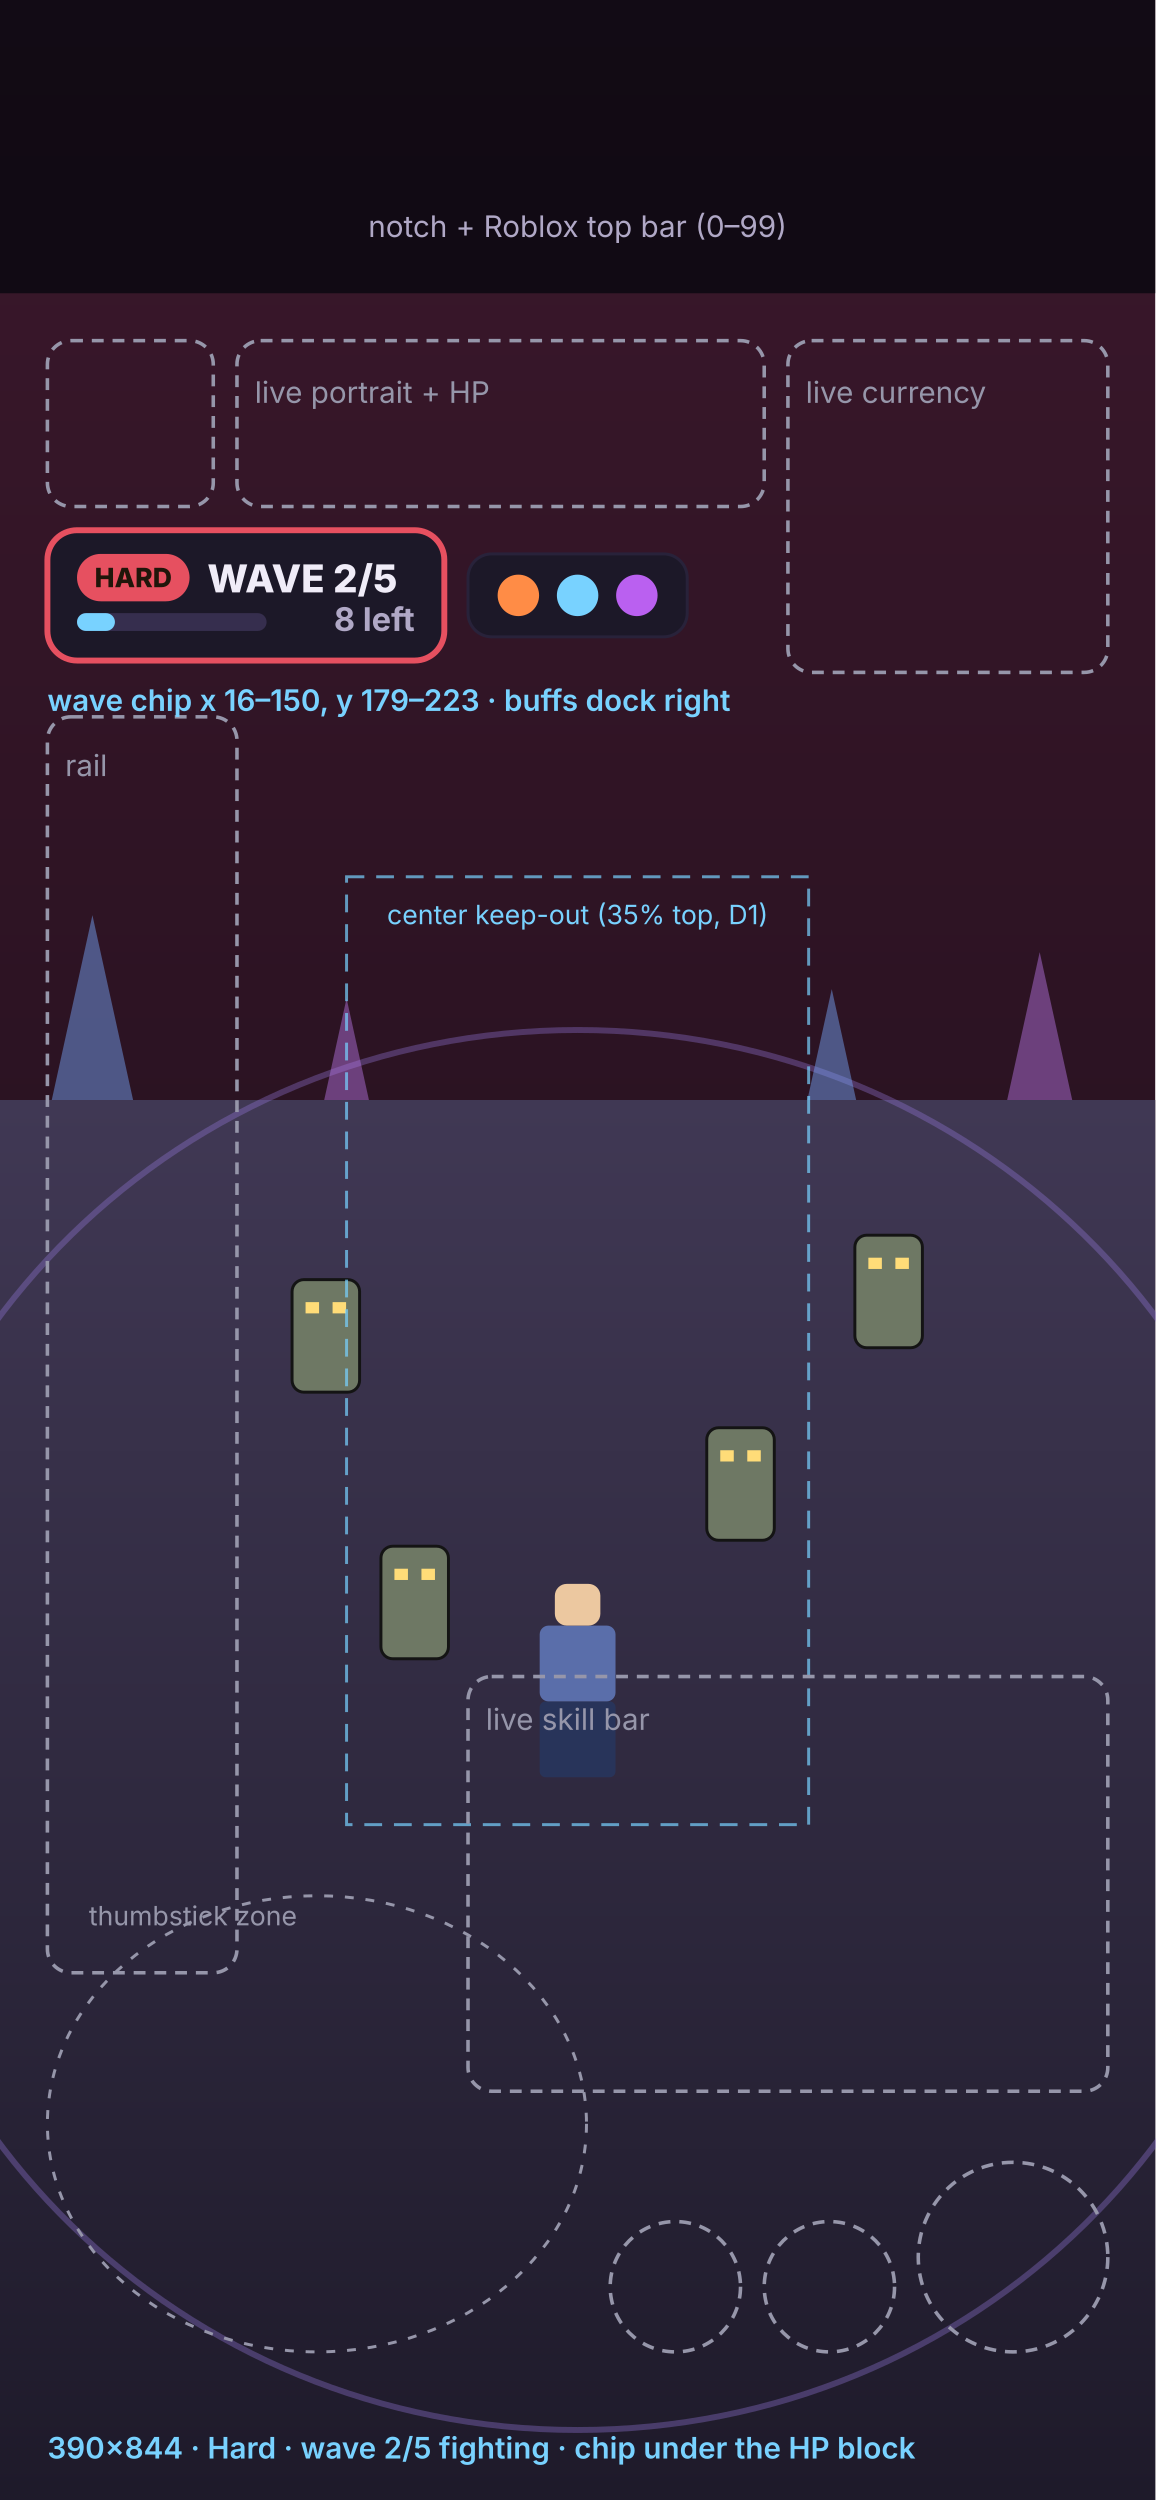
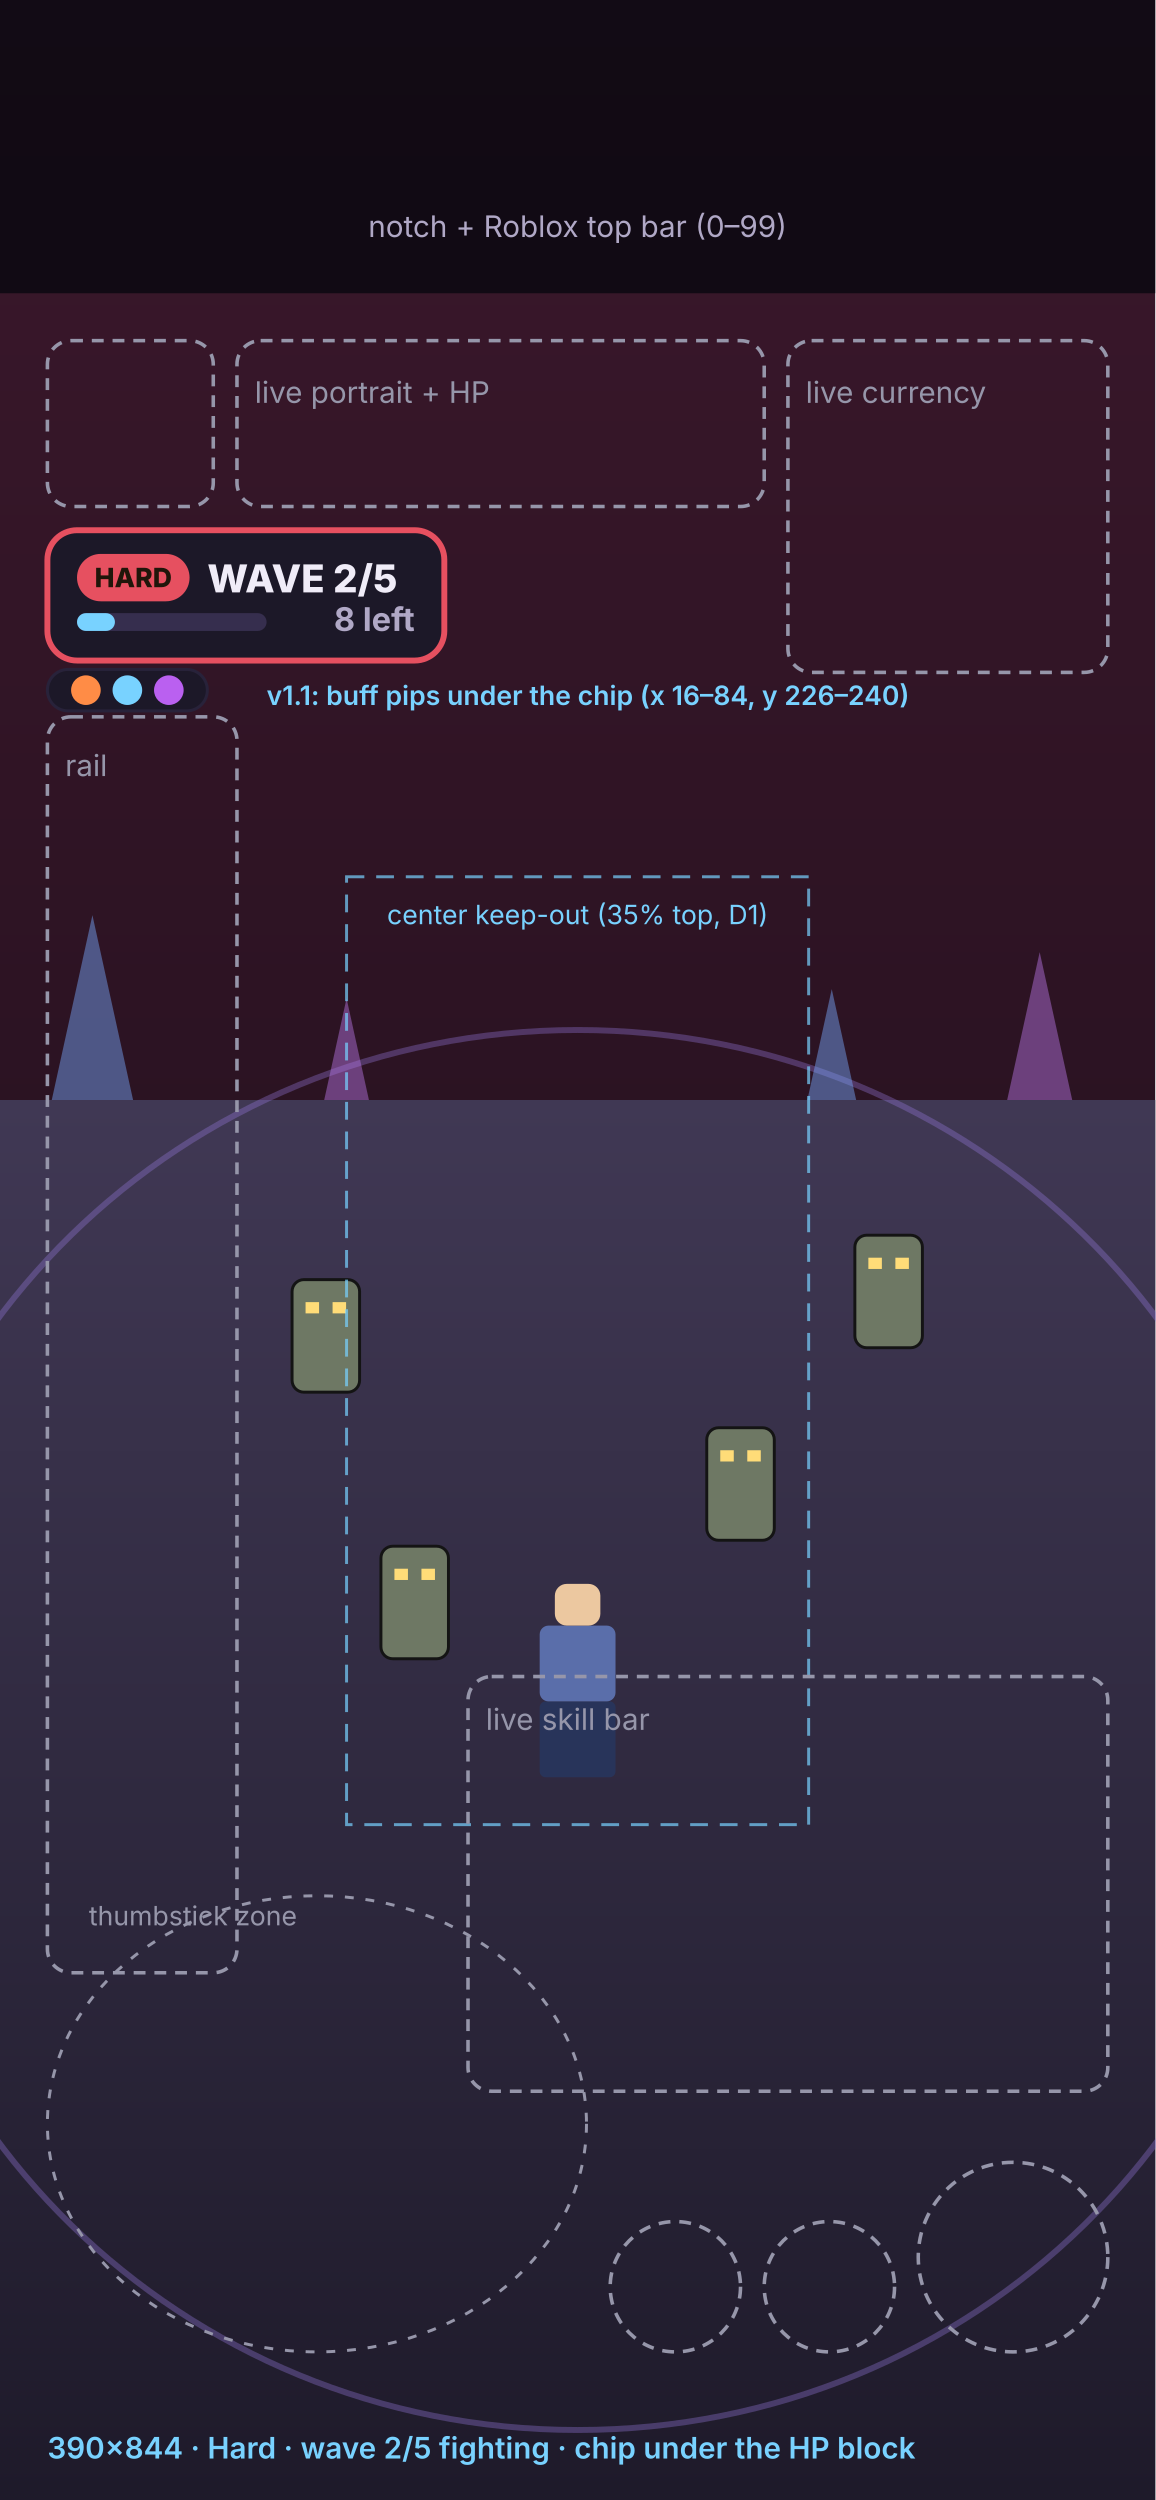
<svg xmlns="http://www.w3.org/2000/svg" width="390" height="844" viewBox="0 0 390 844">
  <defs>
    <linearGradient id="asky" x1="0" y1="0" x2="0" y2="1">
      <stop offset="0" stop-color="rgb(60,24,44)" />
      <stop offset="1" stop-color="rgb(22,12,22)" />
    </linearGradient>
    <linearGradient id="agnd" x1="0" y1="0" x2="0" y2="1">
      <stop offset="0" stop-color="rgb(64,56,84)" />
      <stop offset="1" stop-color="rgb(30,26,42)" />
    </linearGradient>
  </defs>
  <rect x="0" y="0" width="390" height="844" rx="0" fill="url(#asky)" />
  <polygon points="0,371.36 390,371.36 390,844 0,844" fill="url(#agnd)" />
  <ellipse cx="195.0" cy="584.048" rx="241.8" ry="236.32" fill="none" stroke="rgb(150,120,220)" stroke-opacity="0.35" stroke-width="2" />
  <polygon points="31.2,308.96 44.928,371.36 17.472,371.36" fill="rgb(120,170,255)" opacity="0.45" />
  <polygon points="351.0,321.44 361.982,371.36 340.018,371.36" fill="rgb(186,120,232)" opacity="0.45" />
  <polygon points="117.0,337.04 124.55,371.36 109.45,371.36" fill="rgb(186,120,232)" opacity="0.45" />
  <polygon points="280.8,333.92 289.037,371.36 272.563,371.36" fill="rgb(120,170,255)" opacity="0.45" />
  <rect x="98.6" y="432" width="22.8" height="38" rx="4" fill="rgb(110,120,100)" stroke="rgb(20,20,20)" stroke-width="1" />
  <rect x="103.16" y="439.6" width="4.56" height="3.8" rx="0" fill="rgb(255,220,120)" />
  <rect x="112.28" y="439.6" width="4.56" height="3.8" rx="0" fill="rgb(255,220,120)" />
  <rect x="288.6" y="417" width="22.8" height="38" rx="4" fill="rgb(110,120,100)" stroke="rgb(20,20,20)" stroke-width="1" />
  <rect x="293.16" y="424.6" width="4.56" height="3.8" rx="0" fill="rgb(255,220,120)" />
  <rect x="302.28" y="424.6" width="4.56" height="3.8" rx="0" fill="rgb(255,220,120)" />
  <rect x="238.6" y="482" width="22.8" height="38" rx="4" fill="rgb(110,120,100)" stroke="rgb(20,20,20)" stroke-width="1" />
  <rect x="243.16" y="489.6" width="4.56" height="3.8" rx="0" fill="rgb(255,220,120)" />
  <rect x="252.28" y="489.6" width="4.56" height="3.8" rx="0" fill="rgb(255,220,120)" />
  <rect x="128.6" y="522" width="22.8" height="38" rx="4" fill="rgb(110,120,100)" stroke="rgb(20,20,20)" stroke-width="1" />
  <rect x="133.16" y="529.6" width="4.56" height="3.8" rx="0" fill="rgb(255,220,120)" />
  <rect x="142.28" y="529.6" width="4.56" height="3.8" rx="0" fill="rgb(255,220,120)" />
  <rect x="182.2" y="574.4" width="25.6" height="25.6" rx="2" fill="rgb(40,52,90)" />
  <rect x="182.2" y="548.8" width="25.6" height="25.6" rx="3" fill="rgb(90,110,170)" />
  <rect x="187.32" y="534.72" width="15.36" height="14.08" rx="4" fill="rgb(236,200,160)" />
  <rect x="0" y="0" width="390" height="99" rx="0" fill="rgb(10,8,16)" opacity="0.85" />
  <text x="195" y="80" font-family="'Builder Sans','BuilderSans','Inter','Segoe UI',Arial,sans-serif" font-size="10" font-weight="400" fill="rgb(176,168,198)" text-anchor="middle">notch + Roblox top bar (0–99)</text>
  <rect x="16" y="115" width="56" height="56" rx="8" fill="none" stroke="rgb(150,150,170)" stroke-width="1.2" stroke-dasharray="4 3" />
  <rect x="80" y="115" width="178" height="56" rx="8" fill="none" stroke="rgb(150,150,170)" stroke-width="1.2" stroke-dasharray="4 3" />
  <text x="86" y="136" font-family="'Builder Sans','BuilderSans','Inter','Segoe UI',Arial,sans-serif" font-size="10" font-weight="400" fill="rgb(150,150,170)" text-anchor="start">live portrait + HP</text>
  <rect x="266" y="115" width="108" height="112" rx="8" fill="none" stroke="rgb(150,150,170)" stroke-width="1.2" stroke-dasharray="4 3" />
  <text x="272" y="136" font-family="'Builder Sans','BuilderSans','Inter','Segoe UI',Arial,sans-serif" font-size="10" font-weight="400" fill="rgb(150,150,170)" text-anchor="start">live currency</text>
  <rect x="16" y="242" width="64" height="424" rx="8" fill="none" stroke="rgb(150,150,170)" stroke-width="1.2" stroke-dasharray="4 3" />
  <text x="22" y="262" font-family="'Builder Sans','BuilderSans','Inter','Segoe UI',Arial,sans-serif" font-size="10" font-weight="400" fill="rgb(150,150,170)" text-anchor="start">rail</text>
  <rect x="117" y="296" width="156" height="320" rx="0" fill="none" stroke="rgb(120,210,255)" stroke-width="1" stroke-dasharray="6 4" stroke-opacity="0.7" />
  <text x="195" y="312" font-family="'Builder Sans','BuilderSans','Inter','Segoe UI',Arial,sans-serif" font-size="9" font-weight="400" fill="rgb(120,210,255)" text-anchor="middle">center keep-out (35% top, D1)</text>
  <ellipse cx="107" cy="717" rx="91" ry="77" fill="none" stroke="rgb(150,150,170)" stroke-width="1" stroke-dasharray="3 4" />
  <text x="30" y="650" font-family="'Builder Sans','BuilderSans','Inter','Segoe UI',Arial,sans-serif" font-size="9" font-weight="400" fill="rgb(150,150,170)" text-anchor="start">thumbstick zone</text>
  <rect x="158" y="566" width="216" height="140" rx="8" fill="none" stroke="rgb(150,150,170)" stroke-width="1.2" stroke-dasharray="4 3" />
  <text x="164" y="584" font-family="'Builder Sans','BuilderSans','Inter','Segoe UI',Arial,sans-serif" font-size="10" font-weight="400" fill="rgb(150,150,170)" text-anchor="start">live skill bar</text>
  <circle cx="342" cy="762" r="32" fill="none" stroke="rgb(150,150,170)" stroke-width="1.2" stroke-dasharray="4 3" />
  <circle cx="280" cy="772" r="22" fill="none" stroke="rgb(150,150,170)" stroke-width="1.2" stroke-dasharray="4 3" />
  <circle cx="228" cy="772" r="22" fill="none" stroke="rgb(150,150,170)" stroke-width="1.2" stroke-dasharray="4 3" />
  <rect x="16" y="179" width="134" height="44" rx="10" fill="rgb(28,24,40)" stroke="rgb(230,80,96)" stroke-width="2" />
  <rect x="26" y="187" width="38" height="16" rx="8.0" fill="rgb(230,80,96)" />
  <text x="45.0" y="198.24" font-family="'Builder Sans','BuilderSans','Inter','Segoe UI',Arial,sans-serif" font-size="9" font-weight="800" fill="rgb(32,22,10)" text-anchor="middle">HARD</text>
  <text x="70" y="200" font-family="'Builder Sans','BuilderSans','Inter','Segoe UI',Arial,sans-serif" font-size="13" font-weight="800" fill="rgb(240,236,248)" text-anchor="start">WAVE 2/5</text>
  <rect x="26" y="207" width="64" height="6" rx="3.0" fill="rgb(54,46,78)" />
  <rect x="26" y="207" width="12.8" height="6" rx="3.0" fill="rgb(120,210,255)" />
  <text x="140" y="213" font-family="'Builder Sans','BuilderSans','Inter','Segoe UI',Arial,sans-serif" font-size="11" font-weight="700" fill="rgb(176,168,198)" text-anchor="end">8 left</text>
-   <rect x="158" y="187" width="74" height="28" rx="8" fill="rgb(28,24,40)" stroke="rgb(40,34,58)" stroke-width="1" />
-   <circle cx="175" cy="201" r="7" fill="rgb(255,140,70)" />
-   <circle cx="195" cy="201" r="7" fill="rgb(120,210,255)" />
-   <circle cx="215" cy="201" r="7" fill="rgb(186,96,240)" />
-   <text x="16" y="240" font-family="'Builder Sans','BuilderSans','Inter','Segoe UI',Arial,sans-serif" font-size="10" font-weight="600" fill="rgb(120,210,255)" text-anchor="start">wave chip x 16–150, y 179–223 · buffs dock right</text>
+   <rect x="16" y="226" width="54" height="14" rx="7" fill="rgb(28,24,40)" stroke="rgb(40,34,58)" stroke-width="1" />
+   <circle cx="29" cy="233" r="5" fill="rgb(255,140,70)" />
+   <circle cx="43" cy="233" r="5" fill="rgb(120,210,255)" />
+   <circle cx="57" cy="233" r="5" fill="rgb(186,96,240)" />
+   <text x="90" y="238" font-family="'Builder Sans','BuilderSans','Inter','Segoe UI',Arial,sans-serif" font-size="9" font-weight="600" fill="rgb(120,210,255)" text-anchor="start">v1.1: buff pips under the chip (x 16–84, y 226–240)</text>
  <text x="16" y="830" font-family="'Builder Sans','BuilderSans','Inter','Segoe UI',Arial,sans-serif" font-size="10" font-weight="600" fill="rgb(120,210,255)" text-anchor="start">390×844 · Hard · wave 2/5 fighting · chip under the HP block</text>
</svg>
